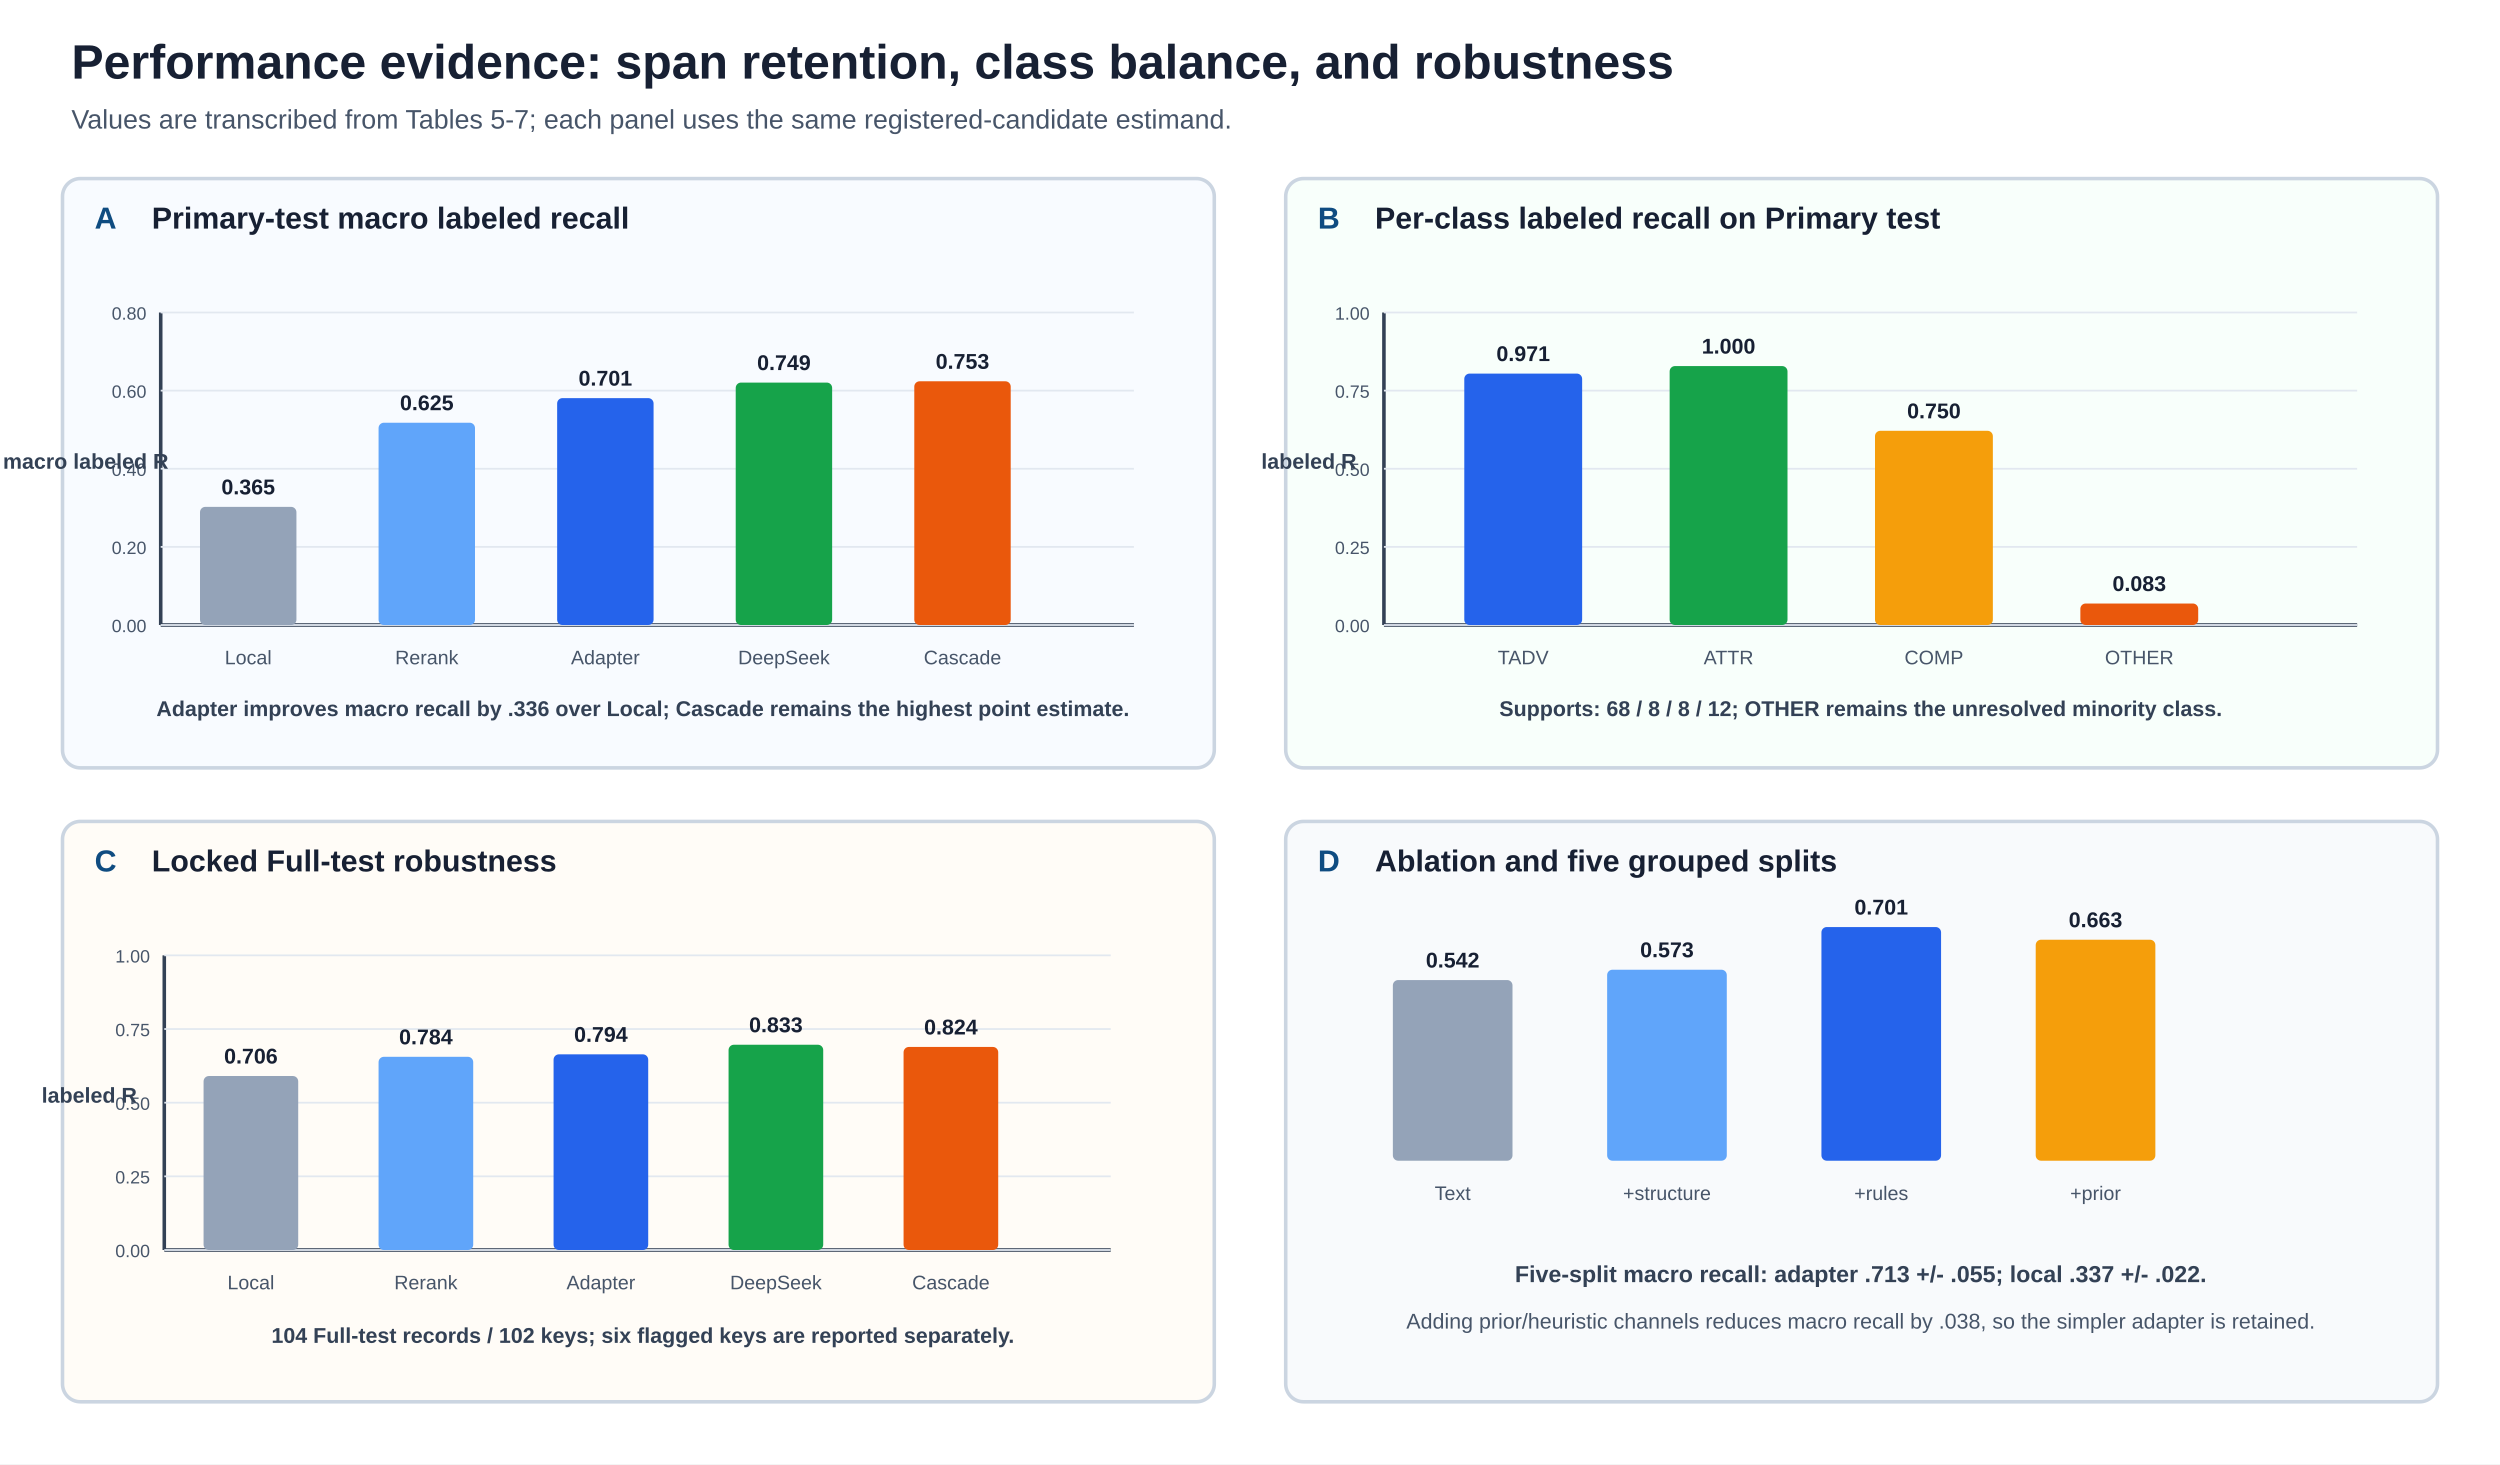
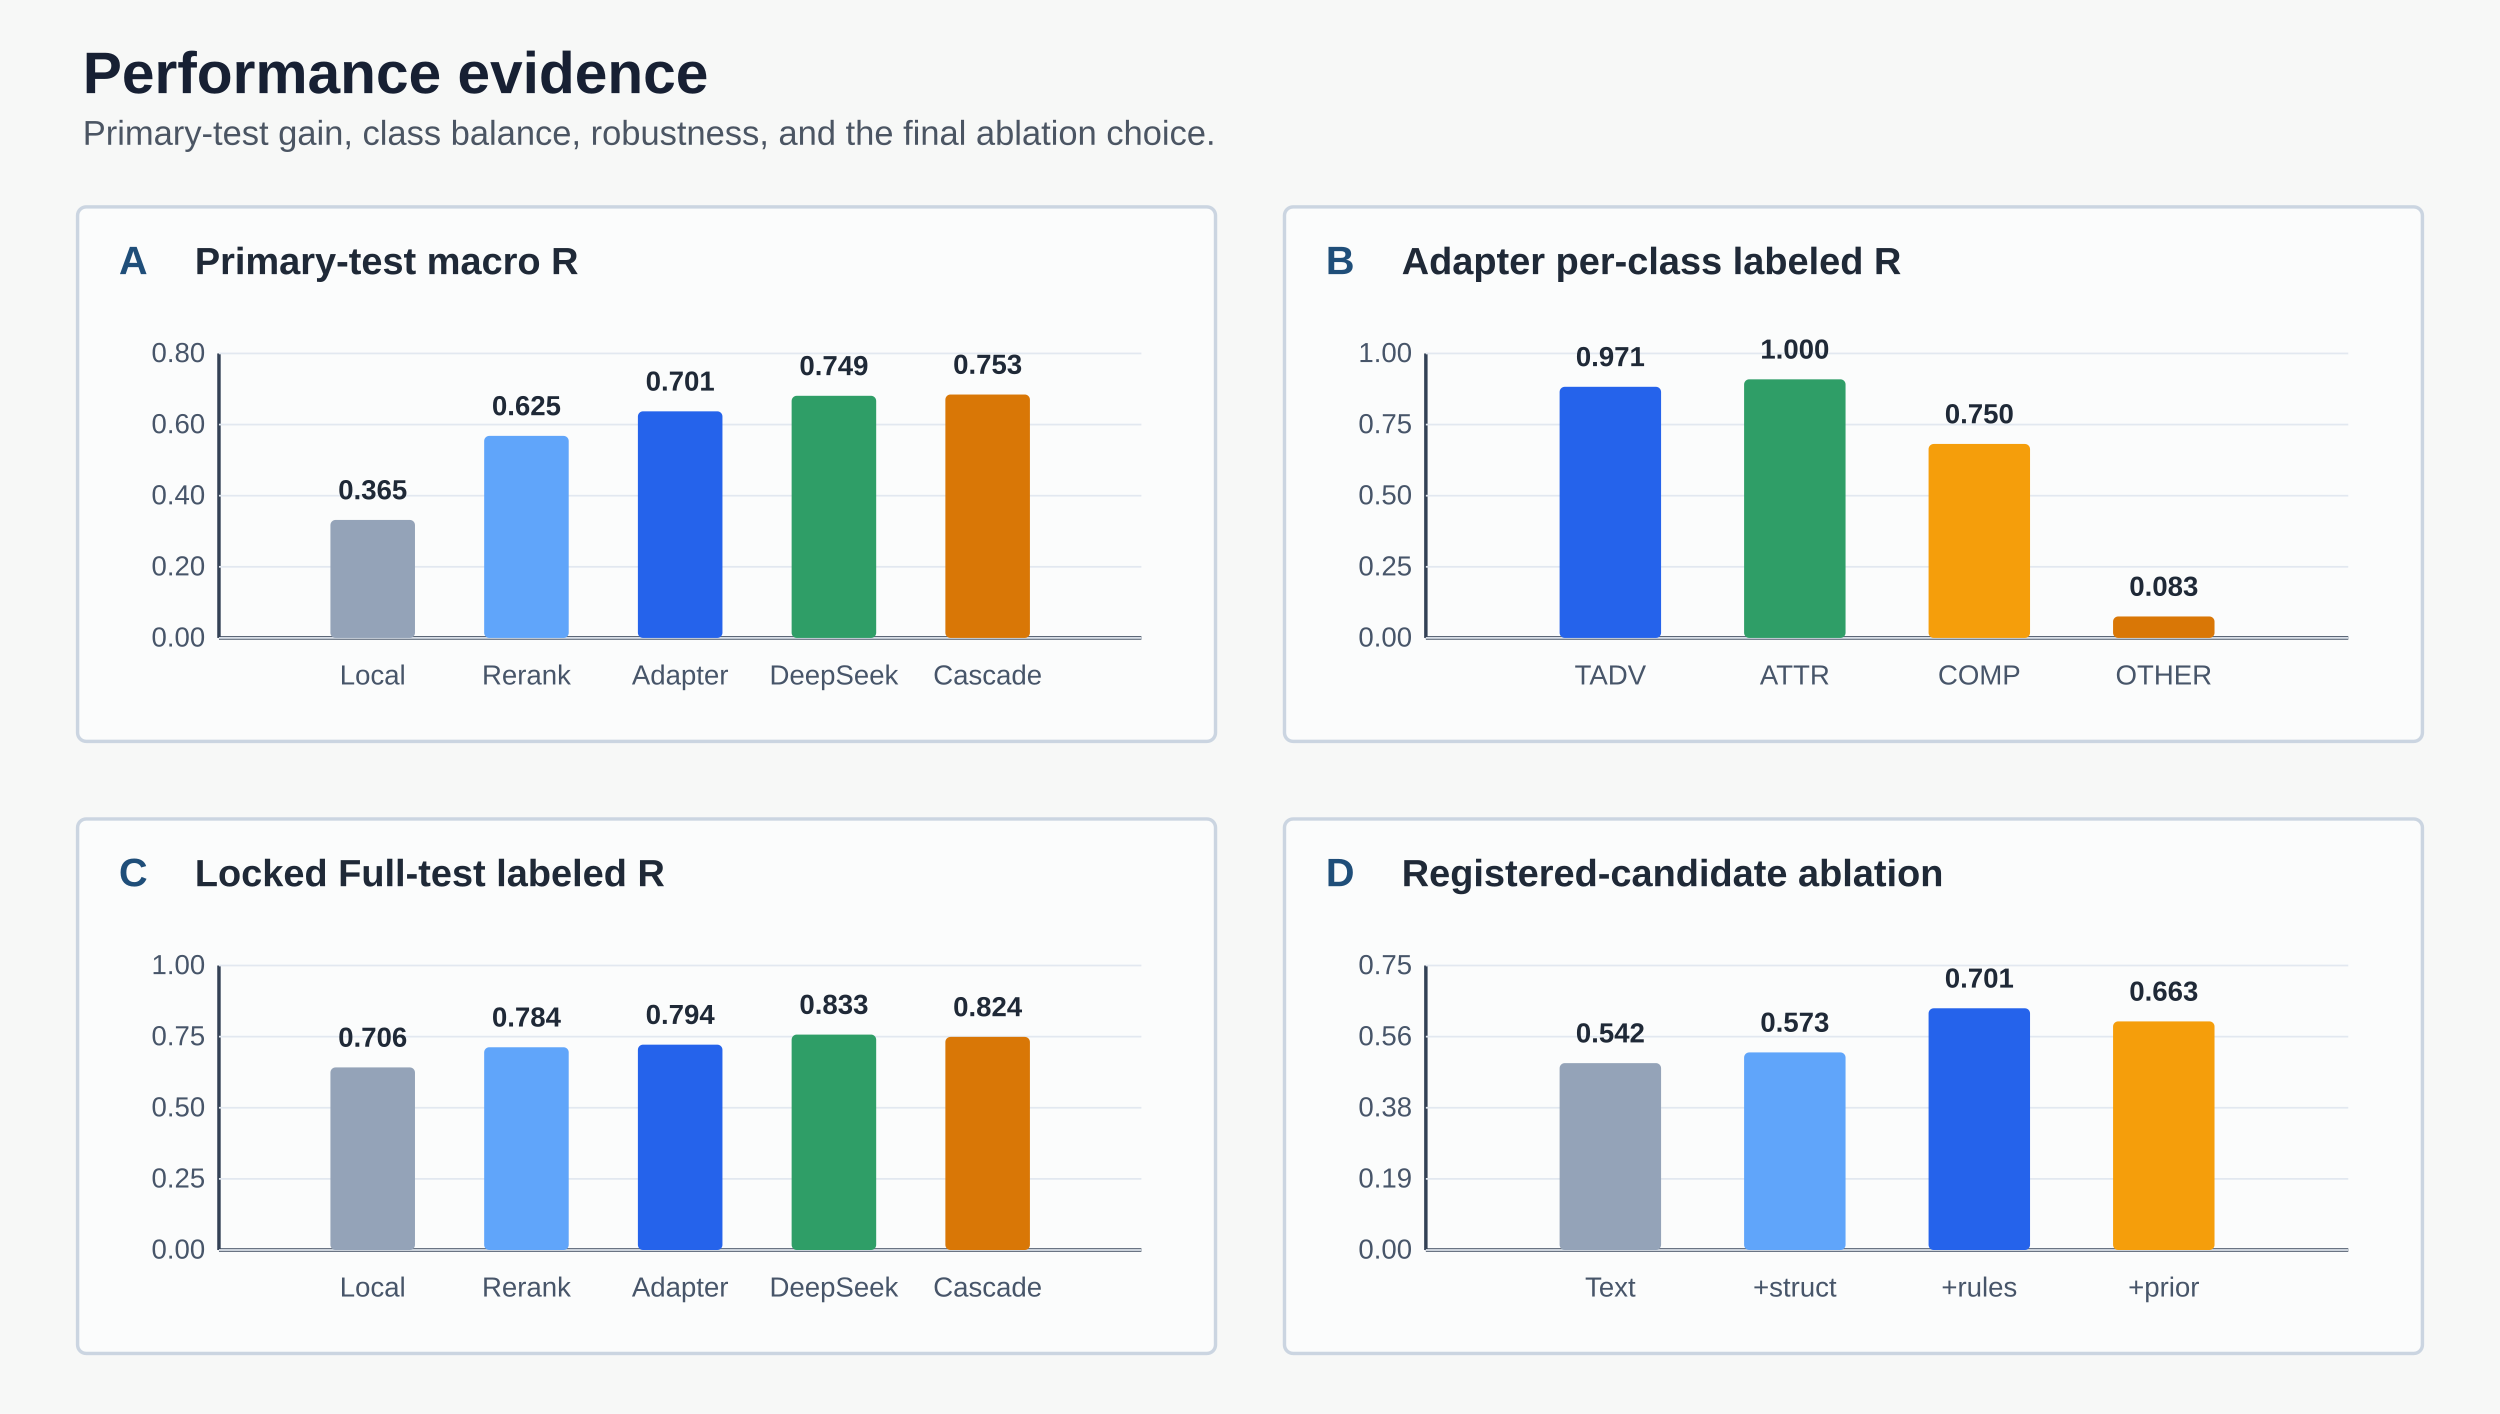
- <svg xmlns="http://www.w3.org/2000/svg" width="1400" height="820" viewBox="0 0 1400 820">
+ <svg xmlns="http://www.w3.org/2000/svg" width="1450" height="820" viewBox="0 0 1450 820">
  <rect width="100%" height="100%" fill="#FFFFFF" />
-   <text x="40" y="44" font-family="Arial, Helvetica, sans-serif" font-size="27px" font-weight="700" text-anchor="start" fill="#172033">Performance evidence: span retention, class balance, and robustness</text>
-   <text x="40" y="72" font-family="Arial, Helvetica, sans-serif" font-size="15px" font-weight="400" text-anchor="start" fill="#475569">Values are transcribed from Tables 5-7; each panel uses the same registered-candidate estimand.</text>
-   <rect x="35" y="100" width="645" height="330" rx="10" fill="#F8FBFF" stroke="#CBD5E1" stroke-width="2" />
-   <text x="53" y="128" font-family="Arial, Helvetica, sans-serif" font-size="17px" font-weight="700" text-anchor="start" fill="#0F4C81">A</text>
-   <text x="85" y="128" font-family="Arial, Helvetica, sans-serif" font-size="17px" font-weight="700" text-anchor="start" fill="#172033">Primary-test macro labeled recall</text>
-   <line x1="90" y1="175" x2="90" y2="350" stroke="#334155" stroke-width="2" />
-   <line x1="90" y1="350" x2="635" y2="350" stroke="#334155" stroke-width="2" />
-   <line x1="90" y1="350.0" x2="635" y2="350.0" stroke="#E2E8F0" stroke-width="1" />
-   <text x="82" y="354.0" font-family="Arial, Helvetica, sans-serif" font-size="10px" font-weight="400" text-anchor="end" fill="#475569">0.00</text>
-   <line x1="90" y1="306.25" x2="635" y2="306.25" stroke="#E2E8F0" stroke-width="1" />
-   <text x="82" y="310.25" font-family="Arial, Helvetica, sans-serif" font-size="10px" font-weight="400" text-anchor="end" fill="#475569">0.20</text>
-   <line x1="90" y1="262.5" x2="635" y2="262.5" stroke="#E2E8F0" stroke-width="1" />
-   <text x="82" y="266.5" font-family="Arial, Helvetica, sans-serif" font-size="10px" font-weight="400" text-anchor="end" fill="#475569">0.40</text>
-   <line x1="90" y1="218.75" x2="635" y2="218.75" stroke="#E2E8F0" stroke-width="1" />
-   <text x="82" y="222.75" font-family="Arial, Helvetica, sans-serif" font-size="10px" font-weight="400" text-anchor="end" fill="#475569">0.60</text>
-   <line x1="90" y1="175.0" x2="635" y2="175.0" stroke="#E2E8F0" stroke-width="1" />
-   <text x="82" y="179.0" font-family="Arial, Helvetica, sans-serif" font-size="10px" font-weight="400" text-anchor="end" fill="#475569">0.80</text>
-   <text x="362.5" y="396" font-family="Arial, Helvetica, sans-serif" font-size="12px" font-weight="700" text-anchor="middle" fill="#334155" />
-   <text x="48" y="262.5" font-family="Arial, Helvetica, sans-serif" font-size="12px" font-weight="700" text-anchor="middle" fill="#334155">macro labeled R</text>
-   <rect x="112" y="283.844" width="54" height="66.156" rx="3" fill="#94A3B8" stroke="#94A3B8" stroke-width="0" />
-   <text x="139.0" y="276.844" font-family="Arial, Helvetica, sans-serif" font-size="12px" font-weight="700" text-anchor="middle" fill="#172033">0.365</text>
-   <text x="139.0" y="372" font-family="Arial, Helvetica, sans-serif" font-size="11px" font-weight="400" text-anchor="middle" fill="#475569">Local</text>
-   <rect x="212" y="236.719" width="54" height="113.281" rx="3" fill="#60A5FA" stroke="#60A5FA" stroke-width="0" />
-   <text x="239.0" y="229.719" font-family="Arial, Helvetica, sans-serif" font-size="12px" font-weight="700" text-anchor="middle" fill="#172033">0.625</text>
-   <text x="239.0" y="372" font-family="Arial, Helvetica, sans-serif" font-size="11px" font-weight="400" text-anchor="middle" fill="#475569">Rerank</text>
-   <rect x="312" y="222.944" width="54" height="127.056" rx="3" fill="#2563EB" stroke="#2563EB" stroke-width="0" />
-   <text x="339.0" y="215.944" font-family="Arial, Helvetica, sans-serif" font-size="12px" font-weight="700" text-anchor="middle" fill="#172033">0.701</text>
-   <text x="339.0" y="372" font-family="Arial, Helvetica, sans-serif" font-size="11px" font-weight="400" text-anchor="middle" fill="#475569">Adapter</text>
-   <rect x="412" y="214.244" width="54" height="135.756" rx="3" fill="#16A34A" stroke="#16A34A" stroke-width="0" />
-   <text x="439.0" y="207.244" font-family="Arial, Helvetica, sans-serif" font-size="12px" font-weight="700" text-anchor="middle" fill="#172033">0.749</text>
-   <text x="439.0" y="372" font-family="Arial, Helvetica, sans-serif" font-size="11px" font-weight="400" text-anchor="middle" fill="#475569">DeepSeek</text>
-   <rect x="512" y="213.519" width="54" height="136.481" rx="3" fill="#EA580C" stroke="#EA580C" stroke-width="0" />
-   <text x="539.0" y="206.519" font-family="Arial, Helvetica, sans-serif" font-size="12px" font-weight="700" text-anchor="middle" fill="#172033">0.753</text>
-   <text x="539.0" y="372" font-family="Arial, Helvetica, sans-serif" font-size="11px" font-weight="400" text-anchor="middle" fill="#475569">Cascade</text>
-   <text x="360" y="401" font-family="Arial, Helvetica, sans-serif" font-size="12px" font-weight="700" text-anchor="middle" fill="#334155">Adapter improves macro recall by .336 over Local; Cascade remains the highest point estimate.</text>
-   <rect x="720" y="100" width="645" height="330" rx="10" fill="#F8FFFB" stroke="#CBD5E1" stroke-width="2" />
-   <text x="738" y="128" font-family="Arial, Helvetica, sans-serif" font-size="17px" font-weight="700" text-anchor="start" fill="#0F4C81">B</text>
-   <text x="770" y="128" font-family="Arial, Helvetica, sans-serif" font-size="17px" font-weight="700" text-anchor="start" fill="#172033">Per-class labeled recall on Primary test</text>
-   <line x1="775" y1="175" x2="775" y2="350" stroke="#334155" stroke-width="2" />
-   <line x1="775" y1="350" x2="1320" y2="350" stroke="#334155" stroke-width="2" />
-   <line x1="775" y1="350.0" x2="1320" y2="350.0" stroke="#E2E8F0" stroke-width="1" />
-   <text x="767" y="354.0" font-family="Arial, Helvetica, sans-serif" font-size="10px" font-weight="400" text-anchor="end" fill="#475569">0.00</text>
-   <line x1="775" y1="306.25" x2="1320" y2="306.25" stroke="#E2E8F0" stroke-width="1" />
-   <text x="767" y="310.25" font-family="Arial, Helvetica, sans-serif" font-size="10px" font-weight="400" text-anchor="end" fill="#475569">0.25</text>
-   <line x1="775" y1="262.5" x2="1320" y2="262.5" stroke="#E2E8F0" stroke-width="1" />
-   <text x="767" y="266.5" font-family="Arial, Helvetica, sans-serif" font-size="10px" font-weight="400" text-anchor="end" fill="#475569">0.50</text>
-   <line x1="775" y1="218.75" x2="1320" y2="218.75" stroke="#E2E8F0" stroke-width="1" />
-   <text x="767" y="222.75" font-family="Arial, Helvetica, sans-serif" font-size="10px" font-weight="400" text-anchor="end" fill="#475569">0.75</text>
-   <line x1="775" y1="175.0" x2="1320" y2="175.0" stroke="#E2E8F0" stroke-width="1" />
-   <text x="767" y="179.0" font-family="Arial, Helvetica, sans-serif" font-size="10px" font-weight="400" text-anchor="end" fill="#475569">1.00</text>
-   <text x="1047.5" y="396" font-family="Arial, Helvetica, sans-serif" font-size="12px" font-weight="700" text-anchor="middle" fill="#334155" />
-   <text x="733" y="262.5" font-family="Arial, Helvetica, sans-serif" font-size="12px" font-weight="700" text-anchor="middle" fill="#334155">labeled R</text>
-   <rect x="820" y="209.205" width="66" height="140.795" rx="3" fill="#2563EB" stroke="#2563EB" stroke-width="0" />
-   <text x="853.0" y="202.205" font-family="Arial, Helvetica, sans-serif" font-size="12px" font-weight="700" text-anchor="middle" fill="#172033">0.971</text>
-   <text x="853.0" y="372" font-family="Arial, Helvetica, sans-serif" font-size="11px" font-weight="400" text-anchor="middle" fill="#475569">TADV</text>
-   <rect x="935" y="205.0" width="66" height="145.0" rx="3" fill="#16A34A" stroke="#16A34A" stroke-width="0" />
-   <text x="968.0" y="198.0" font-family="Arial, Helvetica, sans-serif" font-size="12px" font-weight="700" text-anchor="middle" fill="#172033">1.000</text>
-   <text x="968.0" y="372" font-family="Arial, Helvetica, sans-serif" font-size="11px" font-weight="400" text-anchor="middle" fill="#475569">ATTR</text>
-   <rect x="1050" y="241.25" width="66" height="108.75" rx="3" fill="#F59E0B" stroke="#F59E0B" stroke-width="0" />
-   <text x="1083.0" y="234.25" font-family="Arial, Helvetica, sans-serif" font-size="12px" font-weight="700" text-anchor="middle" fill="#172033">0.750</text>
-   <text x="1083.0" y="372" font-family="Arial, Helvetica, sans-serif" font-size="11px" font-weight="400" text-anchor="middle" fill="#475569">COMP</text>
-   <rect x="1165" y="337.965" width="66" height="12.035" rx="3" fill="#EA580C" stroke="#EA580C" stroke-width="0" />
-   <text x="1198.0" y="330.965" font-family="Arial, Helvetica, sans-serif" font-size="12px" font-weight="700" text-anchor="middle" fill="#172033">0.083</text>
-   <text x="1198.0" y="372" font-family="Arial, Helvetica, sans-serif" font-size="11px" font-weight="400" text-anchor="middle" fill="#475569">OTHER</text>
-   <text x="1042" y="401" font-family="Arial, Helvetica, sans-serif" font-size="12px" font-weight="700" text-anchor="middle" fill="#334155">Supports: 68 / 8 / 8 / 12; OTHER remains the unresolved minority class.</text>
-   <rect x="35" y="460" width="645" height="325" rx="10" fill="#FFFCF7" stroke="#CBD5E1" stroke-width="2" />
-   <text x="53" y="488" font-family="Arial, Helvetica, sans-serif" font-size="17px" font-weight="700" text-anchor="start" fill="#0F4C81">C</text>
-   <text x="85" y="488" font-family="Arial, Helvetica, sans-serif" font-size="17px" font-weight="700" text-anchor="start" fill="#172033">Locked Full-test robustness</text>
-   <line x1="92" y1="535" x2="92" y2="700" stroke="#334155" stroke-width="2" />
-   <line x1="92" y1="700" x2="622" y2="700" stroke="#334155" stroke-width="2" />
-   <line x1="92" y1="700.0" x2="622" y2="700.0" stroke="#E2E8F0" stroke-width="1" />
-   <text x="84" y="704.0" font-family="Arial, Helvetica, sans-serif" font-size="10px" font-weight="400" text-anchor="end" fill="#475569">0.00</text>
-   <line x1="92" y1="658.75" x2="622" y2="658.75" stroke="#E2E8F0" stroke-width="1" />
-   <text x="84" y="662.75" font-family="Arial, Helvetica, sans-serif" font-size="10px" font-weight="400" text-anchor="end" fill="#475569">0.25</text>
-   <line x1="92" y1="617.5" x2="622" y2="617.5" stroke="#E2E8F0" stroke-width="1" />
-   <text x="84" y="621.5" font-family="Arial, Helvetica, sans-serif" font-size="10px" font-weight="400" text-anchor="end" fill="#475569">0.50</text>
-   <line x1="92" y1="576.25" x2="622" y2="576.25" stroke="#E2E8F0" stroke-width="1" />
-   <text x="84" y="580.25" font-family="Arial, Helvetica, sans-serif" font-size="10px" font-weight="400" text-anchor="end" fill="#475569">0.75</text>
-   <line x1="92" y1="535.0" x2="622" y2="535.0" stroke="#E2E8F0" stroke-width="1" />
-   <text x="84" y="539.0" font-family="Arial, Helvetica, sans-serif" font-size="10px" font-weight="400" text-anchor="end" fill="#475569">1.00</text>
-   <text x="357.0" y="746" font-family="Arial, Helvetica, sans-serif" font-size="12px" font-weight="700" text-anchor="middle" fill="#334155" />
-   <text x="50" y="617.5" font-family="Arial, Helvetica, sans-serif" font-size="12px" font-weight="700" text-anchor="middle" fill="#334155">labeled R</text>
-   <rect x="114" y="602.572" width="53" height="97.428" rx="3" fill="#94A3B8" stroke="#94A3B8" stroke-width="0" />
-   <text x="140.5" y="595.572" font-family="Arial, Helvetica, sans-serif" font-size="12px" font-weight="700" text-anchor="middle" fill="#172033">0.706</text>
-   <text x="140.5" y="722" font-family="Arial, Helvetica, sans-serif" font-size="11px" font-weight="400" text-anchor="middle" fill="#475569">Local</text>
-   <rect x="212" y="591.808" width="53" height="108.192" rx="3" fill="#60A5FA" stroke="#60A5FA" stroke-width="0" />
-   <text x="238.5" y="584.808" font-family="Arial, Helvetica, sans-serif" font-size="12px" font-weight="700" text-anchor="middle" fill="#172033">0.784</text>
-   <text x="238.5" y="722" font-family="Arial, Helvetica, sans-serif" font-size="11px" font-weight="400" text-anchor="middle" fill="#475569">Rerank</text>
-   <rect x="310" y="590.428" width="53" height="109.572" rx="3" fill="#2563EB" stroke="#2563EB" stroke-width="0" />
-   <text x="336.5" y="583.428" font-family="Arial, Helvetica, sans-serif" font-size="12px" font-weight="700" text-anchor="middle" fill="#172033">0.794</text>
-   <text x="336.5" y="722" font-family="Arial, Helvetica, sans-serif" font-size="11px" font-weight="400" text-anchor="middle" fill="#475569">Adapter</text>
-   <rect x="408" y="585.046" width="53" height="114.954" rx="3" fill="#16A34A" stroke="#16A34A" stroke-width="0" />
-   <text x="434.5" y="578.046" font-family="Arial, Helvetica, sans-serif" font-size="12px" font-weight="700" text-anchor="middle" fill="#172033">0.833</text>
-   <text x="434.5" y="722" font-family="Arial, Helvetica, sans-serif" font-size="11px" font-weight="400" text-anchor="middle" fill="#475569">DeepSeek</text>
-   <rect x="506" y="586.288" width="53" height="113.712" rx="3" fill="#EA580C" stroke="#EA580C" stroke-width="0" />
-   <text x="532.5" y="579.288" font-family="Arial, Helvetica, sans-serif" font-size="12px" font-weight="700" text-anchor="middle" fill="#172033">0.824</text>
-   <text x="532.5" y="722" font-family="Arial, Helvetica, sans-serif" font-size="11px" font-weight="400" text-anchor="middle" fill="#475569">Cascade</text>
-   <text x="360" y="752" font-family="Arial, Helvetica, sans-serif" font-size="12px" font-weight="700" text-anchor="middle" fill="#334155">104 Full-test records / 102 keys; six flagged keys are reported separately.</text>
-   <rect x="720" y="460" width="645" height="325" rx="10" fill="#F8FAFC" stroke="#CBD5E1" stroke-width="2" />
-   <text x="738" y="488" font-family="Arial, Helvetica, sans-serif" font-size="17px" font-weight="700" text-anchor="start" fill="#0F4C81">D</text>
-   <text x="770" y="488" font-family="Arial, Helvetica, sans-serif" font-size="17px" font-weight="700" text-anchor="start" fill="#172033">Ablation and five grouped splits</text>
-   <rect x="780" y="548.827" width="67" height="101.173" rx="3" fill="#94A3B8" stroke="#94A3B8" stroke-width="0" />
-   <text x="813.5" y="541.827" font-family="Arial, Helvetica, sans-serif" font-size="12px" font-weight="700" text-anchor="middle" fill="#172033">0.542</text>
-   <text x="813.5" y="672" font-family="Arial, Helvetica, sans-serif" font-size="11px" font-weight="400" text-anchor="middle" fill="#475569">Text</text>
-   <rect x="900" y="543.04" width="67" height="106.96" rx="3" fill="#60A5FA" stroke="#60A5FA" stroke-width="0" />
-   <text x="933.5" y="536.04" font-family="Arial, Helvetica, sans-serif" font-size="12px" font-weight="700" text-anchor="middle" fill="#172033">0.573</text>
-   <text x="933.5" y="672" font-family="Arial, Helvetica, sans-serif" font-size="11px" font-weight="400" text-anchor="middle" fill="#475569">+structure</text>
-   <rect x="1020" y="519.147" width="67" height="130.853" rx="3" fill="#2563EB" stroke="#2563EB" stroke-width="0" />
-   <text x="1053.5" y="512.147" font-family="Arial, Helvetica, sans-serif" font-size="12px" font-weight="700" text-anchor="middle" fill="#172033">0.701</text>
-   <text x="1053.5" y="672" font-family="Arial, Helvetica, sans-serif" font-size="11px" font-weight="400" text-anchor="middle" fill="#475569">+rules</text>
-   <rect x="1140" y="526.24" width="67" height="123.76" rx="3" fill="#F59E0B" stroke="#F59E0B" stroke-width="0" />
-   <text x="1173.5" y="519.24" font-family="Arial, Helvetica, sans-serif" font-size="12px" font-weight="700" text-anchor="middle" fill="#172033">0.663</text>
-   <text x="1173.5" y="672" font-family="Arial, Helvetica, sans-serif" font-size="11px" font-weight="400" text-anchor="middle" fill="#475569">+prior</text>
-   <text x="1042" y="718" font-family="Arial, Helvetica, sans-serif" font-size="13px" font-weight="700" text-anchor="middle" fill="#334155">Five-split macro recall: adapter .713 +/- .055; local .337 +/- .022.</text>
-   <text x="1042" y="744" font-family="Arial, Helvetica, sans-serif" font-size="12px" font-weight="400" text-anchor="middle" fill="#475569">Adding prior/heuristic channels reduces macro recall by .038, so the simpler adapter is retained.</text>
+   <rect width="1450" height="820" fill="#F7F8F7" />
+   <text x="48" y="54" font-family="Arial, Helvetica, sans-serif" font-size="34px" font-weight="700" text-anchor="start" fill="#172033">Performance evidence</text>
+   <text x="48" y="84" font-family="Arial, Helvetica, sans-serif" font-size="20px" font-weight="400" text-anchor="start" fill="#4B5563">Primary-test gain, class balance, robustness, and the final ablation choice.</text>
+   <rect x="45" y="120" width="660" height="310" rx="5" fill="#FBFCFC" stroke="#CBD5E1" stroke-width="2" />
+   <text x="69" y="159" font-family="Arial, Helvetica, sans-serif" font-size="23px" font-weight="700" text-anchor="start" fill="#1F4E79">A</text>
+   <text x="113" y="159" font-family="Arial, Helvetica, sans-serif" font-size="22px" font-weight="700" text-anchor="start" fill="#1F2937">Primary-test macro R</text>
+   <line x1="127" y1="205" x2="127" y2="370" stroke="#334155" stroke-width="2" />
+   <line x1="127" y1="370" x2="662" y2="370" stroke="#334155" stroke-width="2" />
+   <line x1="127" y1="370.0" x2="662" y2="370.0" stroke="#E2E8F0" stroke-width="1" />
+   <text x="119" y="375.0" font-family="Arial, Helvetica, sans-serif" font-size="16px" font-weight="400" text-anchor="end" fill="#475569">0.00</text>
+   <line x1="127" y1="328.75" x2="662" y2="328.75" stroke="#E2E8F0" stroke-width="1" />
+   <text x="119" y="333.75" font-family="Arial, Helvetica, sans-serif" font-size="16px" font-weight="400" text-anchor="end" fill="#475569">0.20</text>
+   <line x1="127" y1="287.5" x2="662" y2="287.5" stroke="#E2E8F0" stroke-width="1" />
+   <text x="119" y="292.5" font-family="Arial, Helvetica, sans-serif" font-size="16px" font-weight="400" text-anchor="end" fill="#475569">0.40</text>
+   <line x1="127" y1="246.25" x2="662" y2="246.25" stroke="#E2E8F0" stroke-width="1" />
+   <text x="119" y="251.25" font-family="Arial, Helvetica, sans-serif" font-size="16px" font-weight="400" text-anchor="end" fill="#475569">0.60</text>
+   <line x1="127" y1="205.0" x2="662" y2="205.0" stroke="#E2E8F0" stroke-width="1" />
+   <text x="119" y="210.0" font-family="Arial, Helvetica, sans-serif" font-size="16px" font-weight="400" text-anchor="end" fill="#475569">0.80</text>
+   <text x="394.5" y="416" font-family="Arial, Helvetica, sans-serif" font-size="17px" font-weight="700" text-anchor="middle" fill="#334155" />
+   <rect x="191.646" y="301.562" width="49.042" height="68.438" rx="3" fill="#94A3B8" stroke="#94A3B8" stroke-width="0" />
+   <text x="216.167" y="289.562" font-family="Arial, Helvetica, sans-serif" font-size="16px" font-weight="700" text-anchor="middle" fill="#1F2937">0.365</text>
+   <text x="216.167" y="397" font-family="Arial, Helvetica, sans-serif" font-size="16px" font-weight="400" text-anchor="middle" fill="#475569">Local</text>
+   <rect x="280.813" y="252.812" width="49.042" height="117.188" rx="3" fill="#60A5FA" stroke="#60A5FA" stroke-width="0" />
+   <text x="305.333" y="240.812" font-family="Arial, Helvetica, sans-serif" font-size="16px" font-weight="700" text-anchor="middle" fill="#1F2937">0.625</text>
+   <text x="305.333" y="397" font-family="Arial, Helvetica, sans-serif" font-size="16px" font-weight="400" text-anchor="middle" fill="#475569">Rerank</text>
+   <rect x="369.979" y="238.563" width="49.042" height="131.437" rx="3" fill="#2563EB" stroke="#2563EB" stroke-width="0" />
+   <text x="394.5" y="226.563" font-family="Arial, Helvetica, sans-serif" font-size="16px" font-weight="700" text-anchor="middle" fill="#1F2937">0.701</text>
+   <text x="394.5" y="397" font-family="Arial, Helvetica, sans-serif" font-size="16px" font-weight="400" text-anchor="middle" fill="#475569">Adapter</text>
+   <rect x="459.146" y="229.563" width="49.042" height="140.437" rx="3" fill="#2F9E67" stroke="#2F9E67" stroke-width="0" />
+   <text x="483.667" y="217.563" font-family="Arial, Helvetica, sans-serif" font-size="16px" font-weight="700" text-anchor="middle" fill="#1F2937">0.749</text>
+   <text x="483.667" y="397" font-family="Arial, Helvetica, sans-serif" font-size="16px" font-weight="400" text-anchor="middle" fill="#475569">DeepSeek</text>
+   <rect x="548.312" y="228.812" width="49.042" height="141.188" rx="3" fill="#D97706" stroke="#D97706" stroke-width="0" />
+   <text x="572.833" y="216.812" font-family="Arial, Helvetica, sans-serif" font-size="16px" font-weight="700" text-anchor="middle" fill="#1F2937">0.753</text>
+   <text x="572.833" y="397" font-family="Arial, Helvetica, sans-serif" font-size="16px" font-weight="400" text-anchor="middle" fill="#475569">Cascade</text>
+   <rect x="745" y="120" width="660" height="310" rx="5" fill="#FBFCFC" stroke="#CBD5E1" stroke-width="2" />
+   <text x="769" y="159" font-family="Arial, Helvetica, sans-serif" font-size="23px" font-weight="700" text-anchor="start" fill="#1F4E79">B</text>
+   <text x="813" y="159" font-family="Arial, Helvetica, sans-serif" font-size="22px" font-weight="700" text-anchor="start" fill="#1F2937">Adapter per-class labeled R</text>
+   <line x1="827" y1="205" x2="827" y2="370" stroke="#334155" stroke-width="2" />
+   <line x1="827" y1="370" x2="1362" y2="370" stroke="#334155" stroke-width="2" />
+   <line x1="827" y1="370.0" x2="1362" y2="370.0" stroke="#E2E8F0" stroke-width="1" />
+   <text x="819" y="375.0" font-family="Arial, Helvetica, sans-serif" font-size="16px" font-weight="400" text-anchor="end" fill="#475569">0.00</text>
+   <line x1="827" y1="328.75" x2="1362" y2="328.75" stroke="#E2E8F0" stroke-width="1" />
+   <text x="819" y="333.75" font-family="Arial, Helvetica, sans-serif" font-size="16px" font-weight="400" text-anchor="end" fill="#475569">0.25</text>
+   <line x1="827" y1="287.5" x2="1362" y2="287.5" stroke="#E2E8F0" stroke-width="1" />
+   <text x="819" y="292.5" font-family="Arial, Helvetica, sans-serif" font-size="16px" font-weight="400" text-anchor="end" fill="#475569">0.50</text>
+   <line x1="827" y1="246.25" x2="1362" y2="246.25" stroke="#E2E8F0" stroke-width="1" />
+   <text x="819" y="251.25" font-family="Arial, Helvetica, sans-serif" font-size="16px" font-weight="400" text-anchor="end" fill="#475569">0.75</text>
+   <line x1="827" y1="205.0" x2="1362" y2="205.0" stroke="#E2E8F0" stroke-width="1" />
+   <text x="819" y="210.0" font-family="Arial, Helvetica, sans-serif" font-size="16px" font-weight="400" text-anchor="end" fill="#475569">1.00</text>
+   <text x="1094.5" y="416" font-family="Arial, Helvetica, sans-serif" font-size="17px" font-weight="700" text-anchor="middle" fill="#334155" />
+   <rect x="904.575" y="224.35" width="58.85" height="145.65" rx="3" fill="#2563EB" stroke="#2563EB" stroke-width="0" />
+   <text x="934.0" y="212.35" font-family="Arial, Helvetica, sans-serif" font-size="16px" font-weight="700" text-anchor="middle" fill="#1F2937">0.971</text>
+   <text x="934.0" y="397" font-family="Arial, Helvetica, sans-serif" font-size="16px" font-weight="400" text-anchor="middle" fill="#475569">TADV</text>
+   <rect x="1011.575" y="220.0" width="58.85" height="150.0" rx="3" fill="#2F9E67" stroke="#2F9E67" stroke-width="0" />
+   <text x="1041.0" y="208.0" font-family="Arial, Helvetica, sans-serif" font-size="16px" font-weight="700" text-anchor="middle" fill="#1F2937">1.000</text>
+   <text x="1041.0" y="397" font-family="Arial, Helvetica, sans-serif" font-size="16px" font-weight="400" text-anchor="middle" fill="#475569">ATTR</text>
+   <rect x="1118.575" y="257.5" width="58.85" height="112.5" rx="3" fill="#F59E0B" stroke="#F59E0B" stroke-width="0" />
+   <text x="1148.0" y="245.5" font-family="Arial, Helvetica, sans-serif" font-size="16px" font-weight="700" text-anchor="middle" fill="#1F2937">0.750</text>
+   <text x="1148.0" y="397" font-family="Arial, Helvetica, sans-serif" font-size="16px" font-weight="400" text-anchor="middle" fill="#475569">COMP</text>
+   <rect x="1225.575" y="357.55" width="58.85" height="12.45" rx="3" fill="#D97706" stroke="#D97706" stroke-width="0" />
+   <text x="1255.0" y="345.55" font-family="Arial, Helvetica, sans-serif" font-size="16px" font-weight="700" text-anchor="middle" fill="#1F2937">0.083</text>
+   <text x="1255.0" y="397" font-family="Arial, Helvetica, sans-serif" font-size="16px" font-weight="400" text-anchor="middle" fill="#475569">OTHER</text>
+   <rect x="45" y="475" width="660" height="310" rx="5" fill="#FBFCFC" stroke="#CBD5E1" stroke-width="2" />
+   <text x="69" y="514" font-family="Arial, Helvetica, sans-serif" font-size="23px" font-weight="700" text-anchor="start" fill="#1F4E79">C</text>
+   <text x="113" y="514" font-family="Arial, Helvetica, sans-serif" font-size="22px" font-weight="700" text-anchor="start" fill="#1F2937">Locked Full-test labeled R</text>
+   <line x1="127" y1="560" x2="127" y2="725" stroke="#334155" stroke-width="2" />
+   <line x1="127" y1="725" x2="662" y2="725" stroke="#334155" stroke-width="2" />
+   <line x1="127" y1="725.0" x2="662" y2="725.0" stroke="#E2E8F0" stroke-width="1" />
+   <text x="119" y="730.0" font-family="Arial, Helvetica, sans-serif" font-size="16px" font-weight="400" text-anchor="end" fill="#475569">0.00</text>
+   <line x1="127" y1="683.75" x2="662" y2="683.75" stroke="#E2E8F0" stroke-width="1" />
+   <text x="119" y="688.75" font-family="Arial, Helvetica, sans-serif" font-size="16px" font-weight="400" text-anchor="end" fill="#475569">0.25</text>
+   <line x1="127" y1="642.5" x2="662" y2="642.5" stroke="#E2E8F0" stroke-width="1" />
+   <text x="119" y="647.5" font-family="Arial, Helvetica, sans-serif" font-size="16px" font-weight="400" text-anchor="end" fill="#475569">0.50</text>
+   <line x1="127" y1="601.25" x2="662" y2="601.25" stroke="#E2E8F0" stroke-width="1" />
+   <text x="119" y="606.25" font-family="Arial, Helvetica, sans-serif" font-size="16px" font-weight="400" text-anchor="end" fill="#475569">0.75</text>
+   <line x1="127" y1="560.0" x2="662" y2="560.0" stroke="#E2E8F0" stroke-width="1" />
+   <text x="119" y="565.0" font-family="Arial, Helvetica, sans-serif" font-size="16px" font-weight="400" text-anchor="end" fill="#475569">1.00</text>
+   <text x="394.5" y="771" font-family="Arial, Helvetica, sans-serif" font-size="17px" font-weight="700" text-anchor="middle" fill="#334155" />
+   <rect x="191.646" y="619.1" width="49.042" height="105.9" rx="3" fill="#94A3B8" stroke="#94A3B8" stroke-width="0" />
+   <text x="216.167" y="607.1" font-family="Arial, Helvetica, sans-serif" font-size="16px" font-weight="700" text-anchor="middle" fill="#1F2937">0.706</text>
+   <text x="216.167" y="752" font-family="Arial, Helvetica, sans-serif" font-size="16px" font-weight="400" text-anchor="middle" fill="#475569">Local</text>
+   <rect x="280.813" y="607.4" width="49.042" height="117.6" rx="3" fill="#60A5FA" stroke="#60A5FA" stroke-width="0" />
+   <text x="305.333" y="595.4" font-family="Arial, Helvetica, sans-serif" font-size="16px" font-weight="700" text-anchor="middle" fill="#1F2937">0.784</text>
+   <text x="305.333" y="752" font-family="Arial, Helvetica, sans-serif" font-size="16px" font-weight="400" text-anchor="middle" fill="#475569">Rerank</text>
+   <rect x="369.979" y="605.9" width="49.042" height="119.1" rx="3" fill="#2563EB" stroke="#2563EB" stroke-width="0" />
+   <text x="394.5" y="593.9" font-family="Arial, Helvetica, sans-serif" font-size="16px" font-weight="700" text-anchor="middle" fill="#1F2937">0.794</text>
+   <text x="394.5" y="752" font-family="Arial, Helvetica, sans-serif" font-size="16px" font-weight="400" text-anchor="middle" fill="#475569">Adapter</text>
+   <rect x="459.146" y="600.05" width="49.042" height="124.95" rx="3" fill="#2F9E67" stroke="#2F9E67" stroke-width="0" />
+   <text x="483.667" y="588.05" font-family="Arial, Helvetica, sans-serif" font-size="16px" font-weight="700" text-anchor="middle" fill="#1F2937">0.833</text>
+   <text x="483.667" y="752" font-family="Arial, Helvetica, sans-serif" font-size="16px" font-weight="400" text-anchor="middle" fill="#475569">DeepSeek</text>
+   <rect x="548.312" y="601.4" width="49.042" height="123.6" rx="3" fill="#D97706" stroke="#D97706" stroke-width="0" />
+   <text x="572.833" y="589.4" font-family="Arial, Helvetica, sans-serif" font-size="16px" font-weight="700" text-anchor="middle" fill="#1F2937">0.824</text>
+   <text x="572.833" y="752" font-family="Arial, Helvetica, sans-serif" font-size="16px" font-weight="400" text-anchor="middle" fill="#475569">Cascade</text>
+   <rect x="745" y="475" width="660" height="310" rx="5" fill="#FBFCFC" stroke="#CBD5E1" stroke-width="2" />
+   <text x="769" y="514" font-family="Arial, Helvetica, sans-serif" font-size="23px" font-weight="700" text-anchor="start" fill="#1F4E79">D</text>
+   <text x="813" y="514" font-family="Arial, Helvetica, sans-serif" font-size="22px" font-weight="700" text-anchor="start" fill="#1F2937">Registered-candidate ablation</text>
+   <line x1="827" y1="560" x2="827" y2="725" stroke="#334155" stroke-width="2" />
+   <line x1="827" y1="725" x2="1362" y2="725" stroke="#334155" stroke-width="2" />
+   <line x1="827" y1="725.0" x2="1362" y2="725.0" stroke="#E2E8F0" stroke-width="1" />
+   <text x="819" y="730.0" font-family="Arial, Helvetica, sans-serif" font-size="16px" font-weight="400" text-anchor="end" fill="#475569">0.00</text>
+   <line x1="827" y1="683.75" x2="1362" y2="683.75" stroke="#E2E8F0" stroke-width="1" />
+   <text x="819" y="688.75" font-family="Arial, Helvetica, sans-serif" font-size="16px" font-weight="400" text-anchor="end" fill="#475569">0.19</text>
+   <line x1="827" y1="642.5" x2="1362" y2="642.5" stroke="#E2E8F0" stroke-width="1" />
+   <text x="819" y="647.5" font-family="Arial, Helvetica, sans-serif" font-size="16px" font-weight="400" text-anchor="end" fill="#475569">0.38</text>
+   <line x1="827" y1="601.25" x2="1362" y2="601.25" stroke="#E2E8F0" stroke-width="1" />
+   <text x="819" y="606.25" font-family="Arial, Helvetica, sans-serif" font-size="16px" font-weight="400" text-anchor="end" fill="#475569">0.56</text>
+   <line x1="827" y1="560.0" x2="1362" y2="560.0" stroke="#E2E8F0" stroke-width="1" />
+   <text x="819" y="565.0" font-family="Arial, Helvetica, sans-serif" font-size="16px" font-weight="400" text-anchor="end" fill="#475569">0.75</text>
+   <text x="1094.5" y="771" font-family="Arial, Helvetica, sans-serif" font-size="17px" font-weight="700" text-anchor="middle" fill="#334155" />
+   <rect x="904.575" y="616.6" width="58.85" height="108.4" rx="3" fill="#94A3B8" stroke="#94A3B8" stroke-width="0" />
+   <text x="934.0" y="604.6" font-family="Arial, Helvetica, sans-serif" font-size="16px" font-weight="700" text-anchor="middle" fill="#1F2937">0.542</text>
+   <text x="934.0" y="752" font-family="Arial, Helvetica, sans-serif" font-size="16px" font-weight="400" text-anchor="middle" fill="#475569">Text</text>
+   <rect x="1011.575" y="610.4" width="58.85" height="114.6" rx="3" fill="#60A5FA" stroke="#60A5FA" stroke-width="0" />
+   <text x="1041.0" y="598.4" font-family="Arial, Helvetica, sans-serif" font-size="16px" font-weight="700" text-anchor="middle" fill="#1F2937">0.573</text>
+   <text x="1041.0" y="752" font-family="Arial, Helvetica, sans-serif" font-size="16px" font-weight="400" text-anchor="middle" fill="#475569">+struct</text>
+   <rect x="1118.575" y="584.8" width="58.85" height="140.2" rx="3" fill="#2563EB" stroke="#2563EB" stroke-width="0" />
+   <text x="1148.0" y="572.8" font-family="Arial, Helvetica, sans-serif" font-size="16px" font-weight="700" text-anchor="middle" fill="#1F2937">0.701</text>
+   <text x="1148.0" y="752" font-family="Arial, Helvetica, sans-serif" font-size="16px" font-weight="400" text-anchor="middle" fill="#475569">+rules</text>
+   <rect x="1225.575" y="592.4" width="58.85" height="132.6" rx="3" fill="#F59E0B" stroke="#F59E0B" stroke-width="0" />
+   <text x="1255.0" y="580.4" font-family="Arial, Helvetica, sans-serif" font-size="16px" font-weight="700" text-anchor="middle" fill="#1F2937">0.663</text>
+   <text x="1255.0" y="752" font-family="Arial, Helvetica, sans-serif" font-size="16px" font-weight="400" text-anchor="middle" fill="#475569">+prior</text>
</svg>
